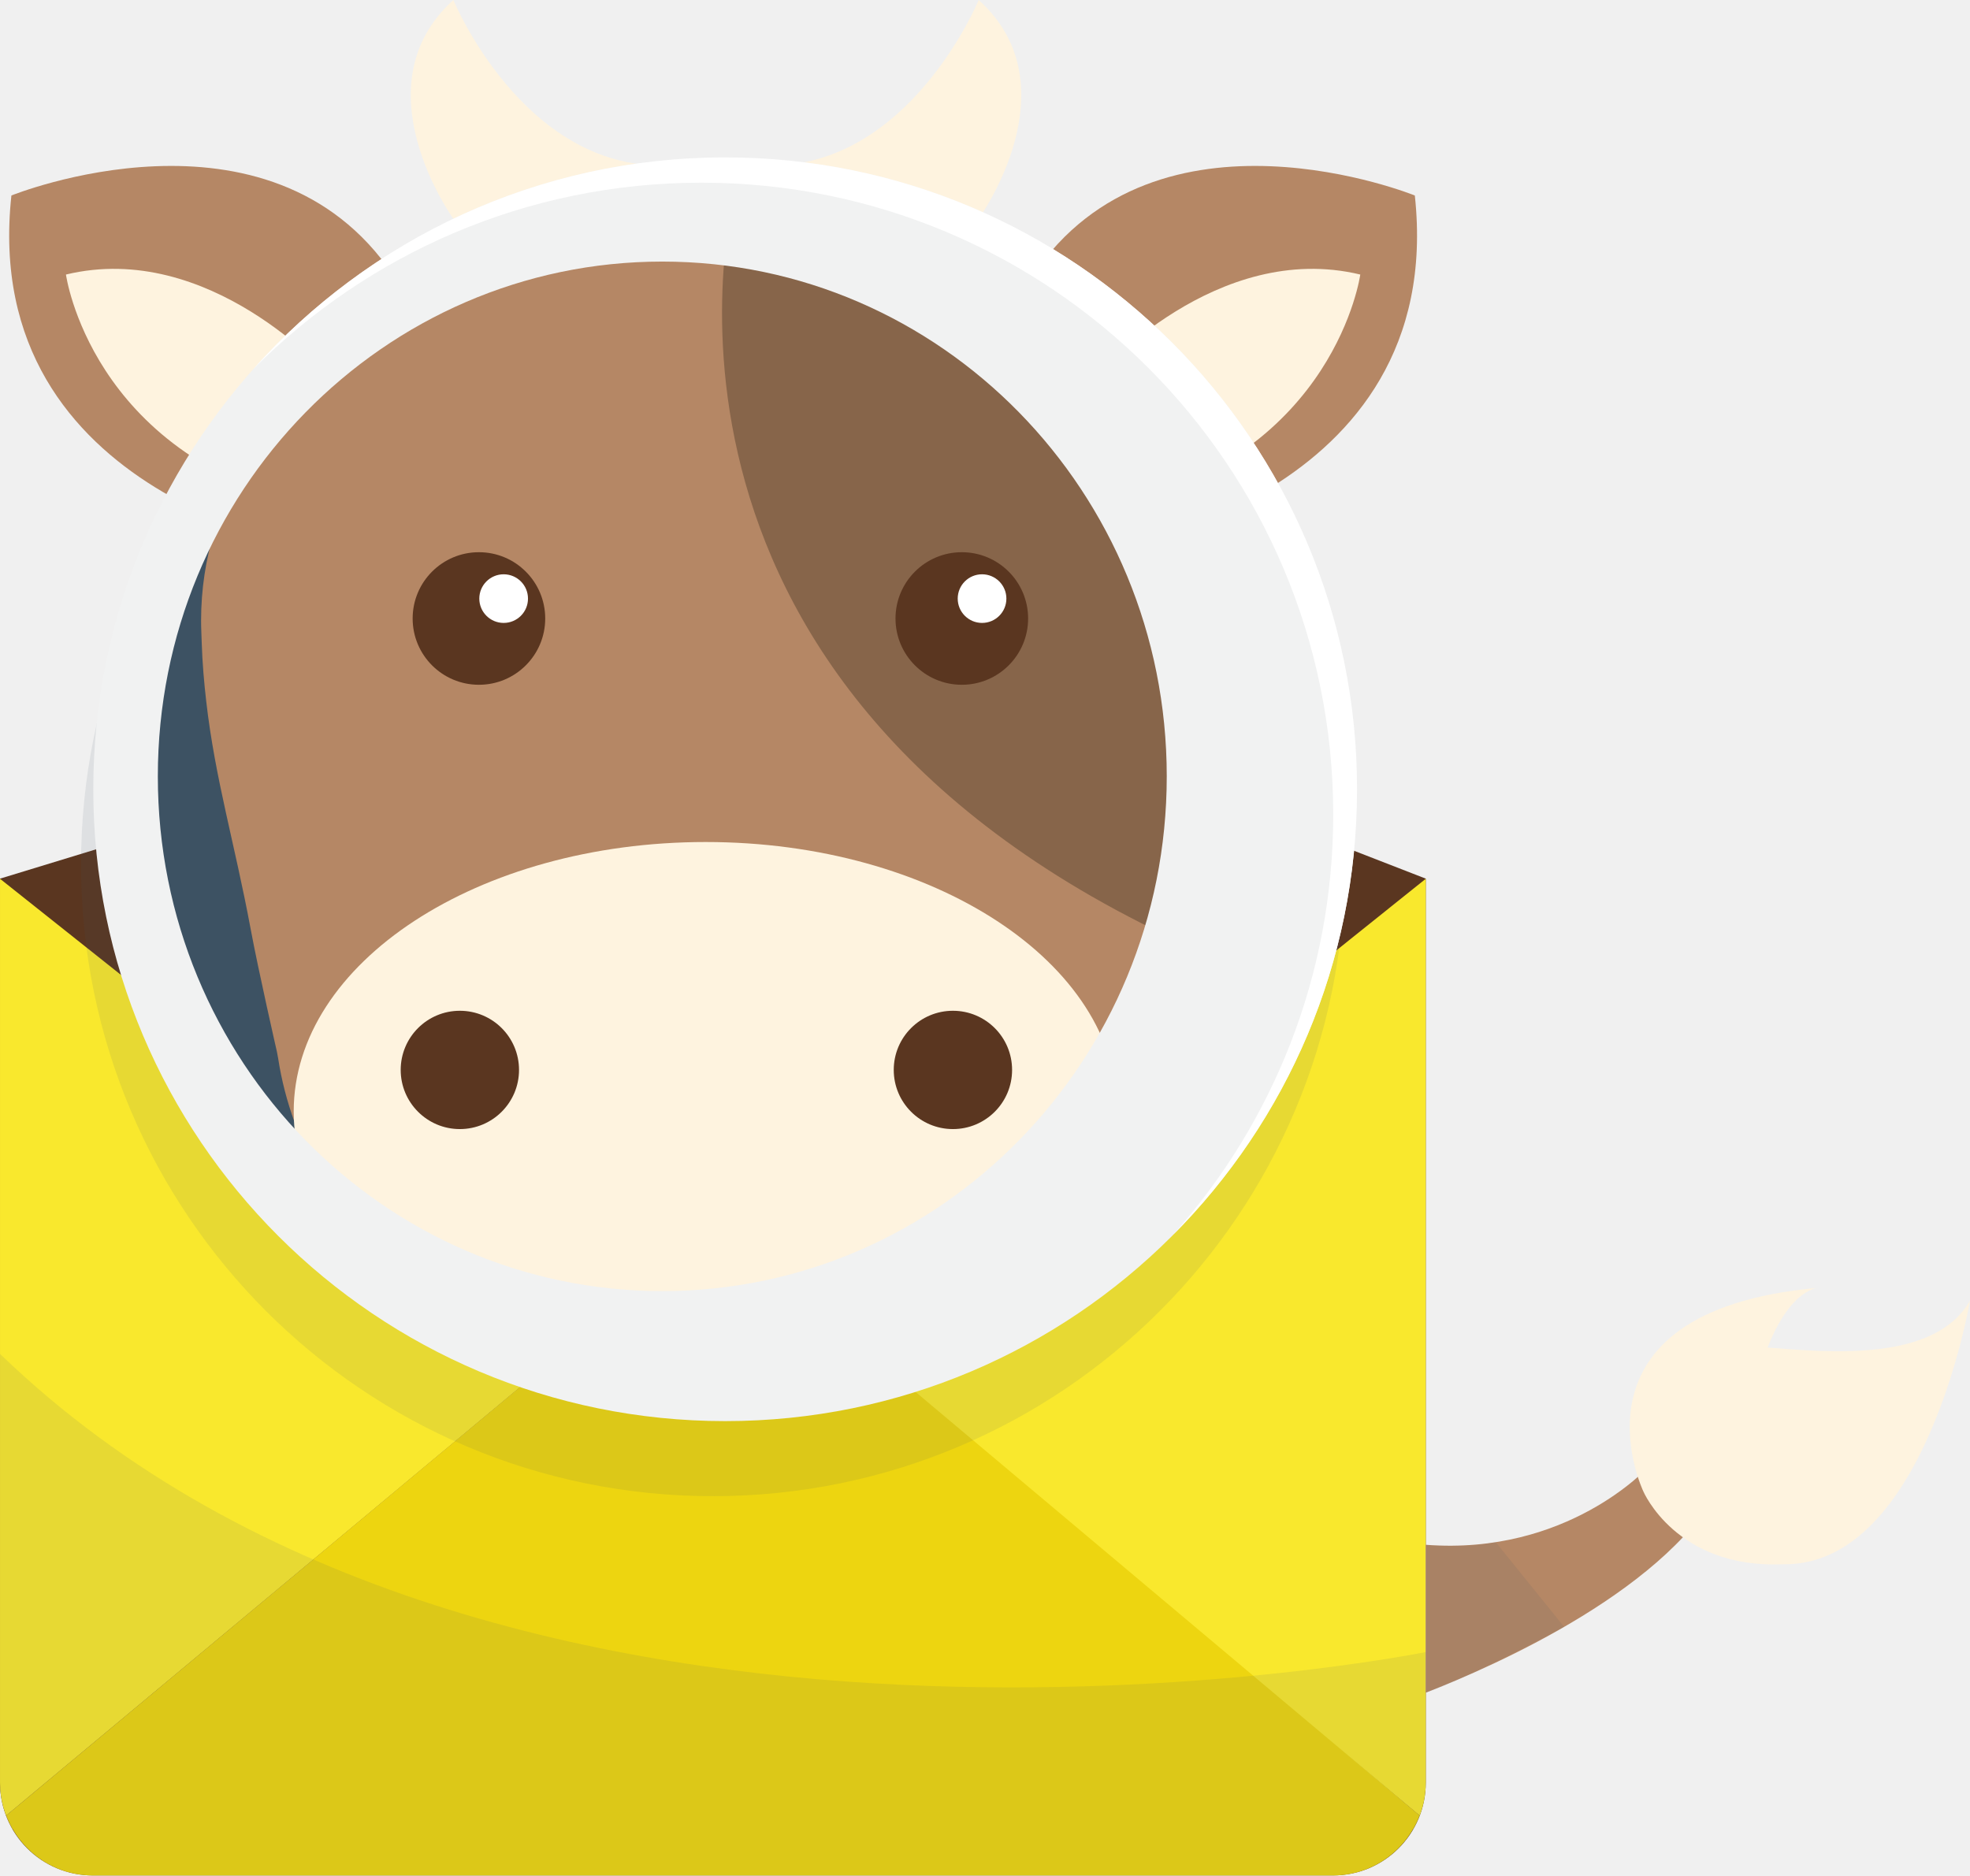
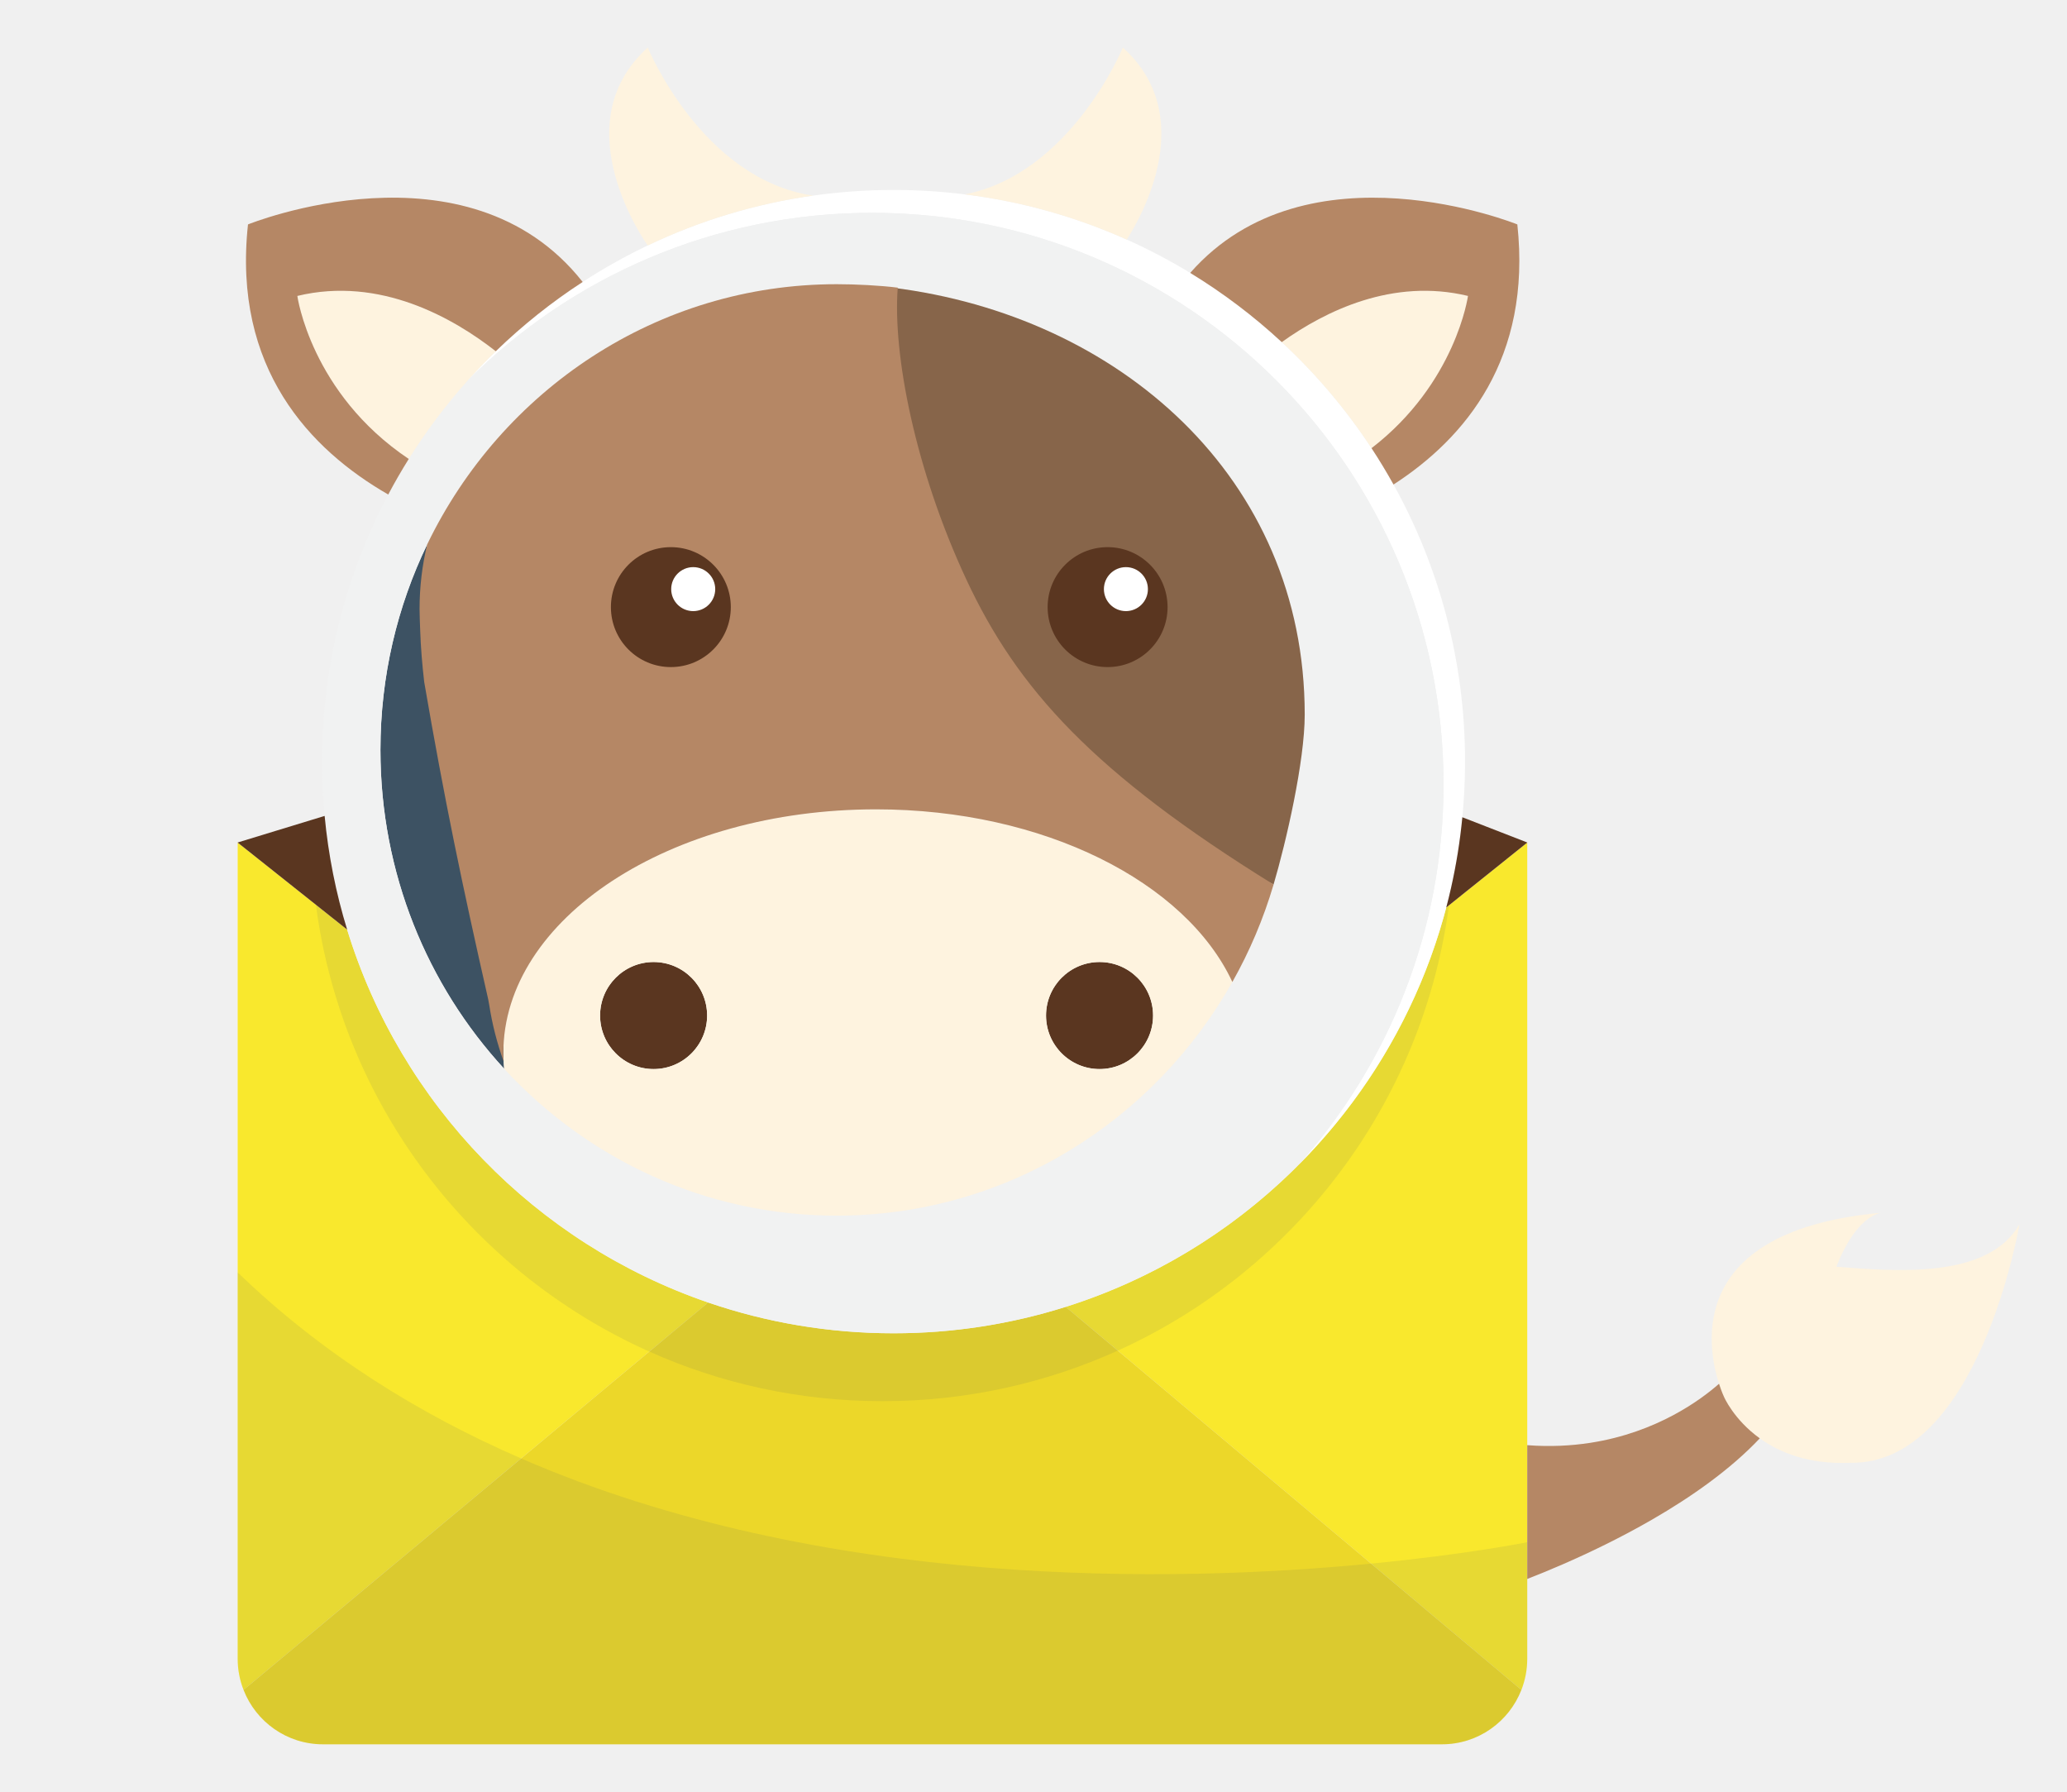
- <svg xmlns="http://www.w3.org/2000/svg" version="1.1" id="Layer_1" x="0px" y="0px" width="374.821" height="356.871" viewBox="0 0 374.821 356.871" enable-background="new 0 0 1600 1200" xml:space="preserve">
-   <defs id="defs142" />
-   <g id="g3" transform="translate(-648.292,-401.988)">
-     <g id="g5">
-       <g id="g7">
-         <g id="email">
-           <path d="m 890.306,557.81 29.26,11.373 0,172.027 c 0,9.753 -7.895,17.649 -17.638,17.649 l -235.998,0 c -9.743,0 -17.638,-7.896 -17.638,-17.649 l 0,-172.026 29.259,-8.937" id="path10" style="fill:#5a3620" />
-           <path d="M 758.871,656.221 649.49,747.45 c 2.507,6.648 8.901,11.409 16.44,11.409 l 235.998,0 c 7.536,0 13.933,-4.761 16.444,-11.409 l -107.402,-91.229 -52.099,0 z" id="path12" style="fill:#fee70f;fill-opacity:0.895" />
-           <g id="g14">
-             <path d="m 810.391,656.686 107.981,90.764 c -0.331,0.881 -0.744,1.726 -1.205,2.536 l 0.028,0.035 c 1.501,-2.596 2.371,-5.594 2.371,-8.81 l 0,-172.004 -109.175,87.479 z" id="path16" style="fill:#f9e82d;fill-opacity:1" />
-             <path d="m 649.49,747.45 108.864,-90.764 -110.061,-87.479 0,172.003 c 0,3.216 0.876,6.214 2.367,8.81 l 0.039,-0.035 c -0.466,-0.809 -0.877,-1.654 -1.209,-2.535 z" id="path18" style="fill:#f9e82d;fill-opacity:1" />
-           </g>
-         </g>
-         <path d="m 961.81,681.214 c 0,0 -15.232,16.783 -42.244,14.73 l 0,28.14 c 13.328,-5.185 47.061,-20.036 56.854,-40.809 l -14.61,-2.061 z" id="path20" style="fill:#b58765" />
-         <path d="m 984.594,658.413 c 3.59,-9.156 7.701,-11 9.346,-11.346 -49.276,4.542 -32.99,38.693 -32.99,38.693 0,0 6.229,14.728 26.532,13.892 27.063,0.461 35.631,-50.166 35.631,-50.166 -6.654,11.655 -26.404,9.876 -38.519,8.927 z" id="path22" style="fill:#fef3df" />
-         <path d="m 783.931,446.247 c -66.396,0 -120.223,53.827 -120.223,120.223 0,66.396 53.827,120.221 120.223,120.221 66.397,0 120.222,-53.825 120.222,-120.221 0,-66.395 -53.825,-120.223 -120.222,-120.223 z m -11.96,215.702 c -53.009,0 -95.982,-43.855 -95.982,-97.953 0,-54.098 42.973,-97.952 95.982,-97.952 53.007,0 95.98,43.855 95.98,97.952 -10e-4,54.098 -42.973,97.953 -95.98,97.953 z" id="path26" style="opacity:0.1;fill:#3d5263" />
-         <g id="g28">
-           <g id="g30">
-             <polyline points="691.144,492.5 673.257,540.276 686.55,605.582 712.496,631.852      " id="polyline32" style="fill:#3d5263" />
-             <g id="g34">
-               <g id="g36">
-                 <polyline points="658.248,450.81 673.501,487.076 693.836,496.903 724.04,458.731        " id="polyline38" style="fill:#fef3df" />
-                 <g id="g40">
-                   <path d="m 710.634,473.205 c 0,0 -22.482,-25.556 -49.793,-18.975 0,0 4.667,34.118 46.349,44.019 l 2.61,8.533 c 0,0 -65.612,-9.689 -59.339,-67.593 0,0 49.008,-19.884 72.598,15.106" id="path42" style="fill:#b58765" />
-                   <polyline points="909.697,450.81 894.447,487.076 874.114,496.903 843.907,458.731         " id="polyline44" style="fill:#fef3df" />
-                   <path d="m 857.314,473.205 c 0,0 22.48,-25.556 49.79,-18.975 0,0 -4.664,34.118 -46.347,44.019 l -2.613,8.533 c 0,0 65.611,-9.689 59.339,-67.593 0,0 -49.006,-19.884 -72.6,15.106" id="path46" style="fill:#b58765" />
-                 </g>
-               </g>
-               <path d="m 726.619,647.067 55.945,0 16.404,-204.814 c -55.814,0 -112.417,30.017 -112.417,77.852 0,1.454 0.085,2.787 0.121,4.175 0.127,3.934 0.448,7.585 0.856,11.135 1.689,14.816 5.451,27.177 8.461,43.383 1.452,7.831 5.002,23.374 5.002,23.374 0.056,0.408 0.165,0.804 0.224,1.211 2.535,16.546 11.832,32.027 25.404,43.684 z" id="path48" style="fill:#b58765" />
-               <path d="m 781.992,433.489 0,213.577 55.944,0 c 13.572,-11.657 22.867,-27.138 25.406,-43.684 0.058,-0.407 0.163,-0.803 0.221,-1.211 0,0 3.549,-15.543 5.002,-23.374 3.011,-16.206 6.774,-28.567 8.464,-43.381 0.405,-3.552 0.724,-7.203 0.846,-11.137 0.042,-1.388 0.126,-2.721 0.126,-4.175 0,-47.834 -40.191,-86.615 -96.009,-86.615 z" id="path50" style="fill:#b58765" />
-               <g id="g52">
-                 <g id="g54">
-                   <path d="m 860.944,613.502 c 0,28.321 -35.091,51.289 -78.383,51.289 -43.299,0 -78.388,-22.968 -78.388,-51.289 0,-28.325 35.089,-51.289 78.388,-51.289 43.292,0 78.383,22.964 78.383,51.289 z" id="path56" style="fill:#fef3df" />
-                 </g>
-               </g>
-               <g id="g58">
-                 <g id="g60">
-                   <g id="g62">
-                     <path d="m 747.044,605.582 c 0,6.215 -5.04,11.256 -11.261,11.256 -6.21,0 -11.253,-5.041 -11.253,-11.256 0,-6.223 5.043,-11.257 11.253,-11.257 6.22,0 11.261,5.034 11.261,11.257 z" id="path64" style="fill:#5a3620" />
-                   </g>
-                 </g>
-                 <g id="g66">
-                   <g id="g68">
-                     <path d="m 840.856,605.582 c 0,6.215 -5.037,11.256 -11.257,11.256 -6.218,0 -11.259,-5.041 -11.259,-11.256 0,-6.223 5.041,-11.257 11.259,-11.257 6.22,0 11.257,5.034 11.257,11.257 z" id="path70" style="fill:#5a3620" />
-                   </g>
-                 </g>
-               </g>
-               <g id="g72">
-                 <path d="m 875.228,525.835 c 0.354,-3.113 0.634,-6.311 0.743,-9.754 0.035,-1.218 0.109,-2.384 0.109,-3.661 0,-40.785 -33.369,-74.043 -80.237,-75.775 l -7.335,0.005 -0.006,0 c -0.007,0.018 -25.935,90.332 79.28,142.178 3.157,-17.351 5.653,-38.019 7.446,-52.993 z" id="path74" style="fill:#87654a" />
-               </g>
-               <g id="g76">
-                 <g id="g78">
-                   <g id="g80">
-                     <g id="g82">
-                       <path d="m 843.907,519.681 c 0,6.964 -5.65,12.611 -12.618,12.611 -6.963,0 -12.614,-5.646 -12.614,-12.611 0,-6.97 5.651,-12.614 12.614,-12.614 6.968,0 12.618,5.644 12.618,12.614 z" id="path84" style="fill:#5a3620" />
-                     </g>
-                   </g>
-                 </g>
-                 <g id="g86">
-                   <g id="g88">
-                     <g id="g90">
-                       <path d="m 752.028,519.681 c 0,6.964 -5.649,12.611 -12.612,12.611 -6.969,0 -12.612,-5.646 -12.612,-12.611 0,-6.97 5.642,-12.614 12.612,-12.614 6.964,0 12.612,5.644 12.612,12.614 z" id="path92" style="fill:#5a3620" />
-                     </g>
-                   </g>
-                 </g>
-                 <g id="g94">
-                   <g id="g96">
-                     <path d="m 748.75,515.894 c 0,2.558 -2.071,4.629 -4.63,4.629 -2.558,0 -4.633,-2.072 -4.633,-4.629 0,-2.552 2.076,-4.626 4.633,-4.626 2.559,0 4.63,2.073 4.63,4.626 z" id="path98" style="fill:#ffffff" />
-                   </g>
-                 </g>
-                 <g id="g100">
-                   <g id="g102">
-                     <path d="m 839.771,515.894 c 0,2.558 -2.073,4.629 -4.629,4.629 -2.558,0 -4.631,-2.072 -4.631,-4.629 0,-2.552 2.072,-4.626 4.631,-4.626 2.555,0 4.629,2.073 4.629,4.626 z" id="path104" style="fill:#ffffff" />
-                   </g>
-                 </g>
-               </g>
-             </g>
-             <path d="m 734.557,443.625 c 0,0 -18.236,-25.199 0,-41.637 0,0 13.125,32.012 40.242,31.502" id="path106" style="fill:#fef3df" />
-             <path d="m 834.496,443.625 c 0,0 18.236,-25.199 0,-41.637 0,0 -13.126,32.012 -40.242,31.502" id="path108" style="fill:#fef3df" />
-             <path d="m 786.264,431.965 c -66.396,0 -120.223,53.827 -120.223,120.223 0,66.396 53.827,120.221 120.223,120.221 66.397,0 120.222,-53.825 120.222,-120.221 10e-4,-66.395 -53.825,-120.223 -120.222,-120.223 z m -11.96,215.702 c -53.009,0 -95.982,-43.855 -95.982,-97.953 0,-54.098 42.973,-97.952 95.982,-97.952 53.007,0 95.979,43.855 95.979,97.952 0,54.098 -42.972,97.953 -95.979,97.953 z" id="path110" style="fill:#f1f2f2" />
-           </g>
-           <g id="g112">
-             <path d="m 781.737,436.751 c 66.396,0 120.221,53.827 120.221,120.223 0,30.718 -11.526,58.74 -30.482,79.991 21.636,-21.74 35.01,-51.708 35.01,-84.803 0,-66.395 -53.825,-120.222 -120.222,-120.222 -35.678,0 -67.721,15.549 -89.739,40.233 21.772,-21.879 51.91,-35.422 85.212,-35.422 z" id="path114" style="fill:#ffffff" />
-           </g>
-         </g>
-         <path d="m 919.566,695.944 c 0,0 7.562,0.712 13.317,-0.502 l 13.013,16.12 c 0,0 -17.639,9.525 -26.33,12.523 l 0,-28.141 z" id="path116" style="opacity:0.1;fill:#3d5263" />
+ <svg xmlns="http://www.w3.org/2000/svg" version="1.1" id="layer1" x="0px" y="0px" width="434.821" height="376.871" viewBox="0 0 434.821 376.871" enable-background="new 0 0 374.82 356.871" xml:space="preserve">
+   <defs id="defs75" />
+   <g id="g3" transform="translate(50,10)">
+     <g id="grey_5_">
+       <path d="m 55.948,213.25 c 0.073,-20.261 -0.716,-17.261 -3.656,-39.267 2.228,-22.439 -7.628,-38.859 -7.669,-58.34 0,-4.715 -5.806,-6.78 -4.761,-11.137 -6.292,13.037 -9.833,27.707 -9.833,43.222 0,25.946 9.89,49.533 26.027,67.059 -0.048,-0.511 -0.082,-1.023 -0.108,-1.536 z" id="path6" style="fill:#3d5263" />
+     </g>
+     <g id="yellow">
+       <path d="m 254.808,180.412 -0.567,0.455 c -10.49,39.88 -40.951,71.658 -80.048,83.996 l 10.952,9.206 53.296,44.799 31.601,26.563 c 0.783,-2.011 1.229,-4.19 1.231,-6.478 0,-0.007 10e-4,-0.013 10e-4,-0.02 l 0,-16.836 0,-10e-4 0,-28.141 0,-126.736 -16.466,13.193 z" id="path9" style="fill:#f9e82d" />
+       <path d="m 23.027,185.52 -6.574,-5.225 -16.452,-13.076 0,90.407 0,81.307 c 0,2.295 0.447,4.481 1.233,6.499 l 58.39,-48.683 26.964,-22.481 12.38,-10.321 C 62.73,251.524 34.307,222.274 23.027,185.52 Z" id="path11" style="fill:#f9e82d" />
+       <path d="m 238.441,318.868 -53.296,-44.799 -10.952,-9.206 c -11.431,3.607 -23.597,5.558 -36.22,5.558 -13.653,0 -26.772,-2.28 -39.004,-6.474 l -12.38,10.321 -26.965,22.482 -58.39,48.683 c 2.605,6.69 9.094,11.438 16.706,11.438 l 235.394,0 c 7.613,0 14.103,-4.749 16.707,-11.44 l -31.6,-26.563 z" id="path13" style="fill:#edd514;fill-opacity:0.895" />
+     </g>
+     <g id="grey_4_">
+       <path enable-background="new    " d="M 238.441,318.868 C 196.984,322.876 123.368,324.434 59.625,296.75 38.082,287.394 17.666,274.7 0.002,257.627 l 0,81.307 c 0,2.295 0.447,4.481 1.233,6.499 2.605,6.69 9.094,11.438 16.706,11.438 l 235.394,0 c 7.613,0 14.103,-4.749 16.707,-11.44 0.783,-2.011 1.229,-4.19 1.231,-6.478 l 0,-24.584 c 0,0 -12.58,2.541 -32.832,4.499 z" id="path16" style="opacity:0.1;fill:#3d5263" />
+       <path enable-background="new    " d="m 86.588,274.268 c 14.979,6.703 31.579,10.435 49.051,10.435 17.648,0 34.408,-3.803 49.505,-10.634 37.082,-16.777 64.125,-51.824 69.664,-93.657 l -0.567,0.455 c -10.49,39.88 -40.951,71.658 -80.048,83.996 -11.431,3.607 -23.597,5.558 -36.22,5.558 -13.653,0 -26.772,-2.28 -39.004,-6.474 C 62.731,251.524 34.308,222.274 23.028,185.52 l -6.574,-5.225 c 5.525,42.054 32.786,77.261 70.134,93.973 z" id="path18" style="opacity:0.1;fill:#3d5263" />
+     </g>
+     <g id="white_1_">
+       <path d="m 54.293,63.875 c -1.799,1.745 -3.541,3.548 -5.229,5.402 -0.042,0.046 -0.085,0.092 -0.127,0.139 -0.234,0.258 -0.473,0.51 -0.705,0.77 0.055,-0.055 0.111,-0.108 0.166,-0.163 21.76,-21.782 51.828,-35.259 85.046,-35.259 66.396,0 120.222,53.826 120.222,120.223 0,30.718 -11.526,58.74 -30.482,79.991 21.633,-21.737 35.006,-51.7 35.01,-84.791 0,-0.004 0,-0.009 0,-0.013 0,-21.143 -5.465,-41.007 -15.049,-58.269 -1.449,-2.608 -2.991,-5.157 -4.624,-7.643 -5.377,-8.187 -11.727,-15.676 -18.885,-22.307 -5.903,-5.467 -12.351,-10.354 -19.26,-14.558 -4.278,-2.604 -8.734,-4.944 -13.341,-7.006 -10.627,-4.756 -22.07,-8.016 -34.062,-9.509 -4.915,-0.612 -9.921,-0.931 -15.001,-0.931 -5.747,0 -11.398,0.409 -16.93,1.189 -12.291,1.733 -23.981,5.329 -34.784,10.487 -4.742,2.264 -9.313,4.83 -13.688,7.672 -6.561,4.266 -12.682,9.149 -18.277,14.576 z" id="path21" style="fill:#ffffff" />
+       <path d="m 95.828,118.535 c 2.559,0 4.63,-2.071 4.63,-4.629 0,-2.553 -2.071,-4.626 -4.63,-4.626 -2.558,0 -4.634,2.074 -4.634,4.626 10e-4,2.557 2.076,4.629 4.634,4.629 z" id="path23" style="fill:#ffffff" />
+       <path d="m 186.85,118.535 c 2.556,0 4.629,-2.071 4.629,-4.629 0,-2.553 -2.074,-4.626 -4.629,-4.626 -2.559,0 -4.631,2.074 -4.631,4.626 0,2.557 2.073,4.629 4.631,4.629 z" id="path25" style="fill:#ffffff" />
+     </g>
+     <g id="grey_3_">
+       <g id="g28">
+         <path d="m 223.701,234.394 c 18.648,-21.18 29.965,-48.971 29.965,-79.408 0,-66.396 -53.825,-120.223 -120.222,-120.223 -33.218,0 -63.286,13.477 -85.046,35.259 -4.591,5.125 -8.746,10.647 -12.413,16.507 -1.524,2.437 -2.963,4.931 -4.314,7.48 -7.067,13.341 -11.704,28.167 -13.301,43.893 -0.411,4.043 -0.622,8.146 -0.622,12.298 0,3.849 0.188,7.653 0.542,11.409 0.776,8.241 2.38,16.24 4.735,23.912 11.281,36.754 39.703,66.004 75.941,78.427 12.231,4.193 25.351,6.474 39.004,6.474 12.623,0 24.79,-1.95 36.22,-5.558 18.139,-5.725 34.412,-15.64 47.7,-28.603 0.536,-0.522 1.811,-1.867 1.811,-1.867 z m -5.788,-58.356 c -2.132,7.217 -5.052,14.085 -8.668,20.495 -16.571,29.372 -47.64,49.146 -83.233,49.146 -27.584,0 -52.447,-11.88 -69.956,-30.895 C 39.919,197.26 30.03,173.673 30.03,147.726 c 0,-15.515 3.54,-30.185 9.833,-43.222 15.648,-32.42 48.344,-54.73 86.15,-54.73 3.967,0 7.876,0.25 11.717,0.728 47.479,5.898 84.262,47.175 84.262,97.224 -0.002,9.846 -1.431,19.348 -4.079,28.312 z" id="path30" style="fill:#f1f2f2" />
      </g>
-       <path d="m 648.292,659.614 0,81.645 c 0,9.72 7.88,17.6 17.6,17.6 l 236.073,0 c 9.72,0 17.6,-7.88 17.6,-17.6 l 0,-24.902 c 10e-4,0 -175.814,35.524 -271.273,-56.743 z" id="path124" style="opacity:0.1;fill:#3d5263" />
+       <path d="m 49.064,69.277 c -0.042,0.046 -0.085,0.092 -0.127,0.139 0.042,-0.047 0.085,-0.093 0.127,-0.139 z" id="path32" style="fill:#f1f2f2" />
    </g>
-     <g id="g126" />
+     <g id="darkbrown_1_">
+       <path d="m 257.626,161.89 c -0.488,5.062 -1.29,10.032 -2.387,14.89 -0.31,1.371 -0.643,2.733 -0.999,4.086 l 0.567,-0.455 16.466,-13.193 0,-0.023 -13.647,-5.305 z" id="path35" style="fill:#5a3620" />
+       <path d="m 0.001,167.219 16.451,13.076 6.574,5.225 c -2.354,-7.672 -3.959,-15.671 -4.735,-23.912 l -2.85,0.871 L 0,167.196" id="path37" style="fill:#5a3620" />
+       <path d="m 87.491,192.337 c -6.21,0 -11.254,5.034 -11.254,11.257 0,6.216 5.043,11.257 11.254,11.257 6.221,0 11.261,-5.041 11.261,-11.257 0,-6.223 -5.041,-11.257 -11.261,-11.257 z" id="path39" style="fill:#5a3620" />
+       <path d="m 181.307,192.337 c -6.218,0 -11.259,5.034 -11.259,11.257 0,6.216 5.041,11.257 11.259,11.257 6.22,0 11.257,-5.041 11.257,-11.257 0,-6.223 -5.037,-11.257 -11.257,-11.257 z" id="path41" style="fill:#5a3620" />
+       <path d="m 182.997,102.251 c -6.963,0 -15.442,7.766 -15.442,14.735 0,6.965 8.126,17.207 15.089,17.207 6.968,0 15.799,-9.536 15.799,-16.5 0.001,-6.97 -8.477,-15.442 -15.445,-15.442 z m 3.853,16.284 c -2.558,0 -4.631,-2.072 -4.631,-4.629 0,-2.552 2.072,-4.626 4.631,-4.626 2.555,0 4.629,2.073 4.629,4.626 0,2.558 -2.073,4.629 -4.629,4.629 z" id="path43" style="fill:#5a3620" />
+       <path d="m 89.71,102.604 c -6.971,0 -14.38,8.12 -14.38,15.089 0,6.965 8.825,16.147 15.794,16.147 6.963,0 15.793,-9.183 15.793,-16.147 0.001,-6.97 -10.243,-15.089 -17.207,-15.089 z M 95.828,118.535 c -2.559,0 -4.634,-2.072 -4.634,-4.629 0,-2.552 2.076,-4.626 4.634,-4.626 2.559,0 4.63,2.073 4.63,4.626 0,2.558 -2.071,4.629 -4.63,4.629 z" id="path45" style="fill:#5a3620" />
+     </g>
+     <g id="cream">
+       <path d="m 336.302,256.425 c 3.59,-9.155 7.701,-11 9.346,-11.346 -40.757,3.757 -36.661,27.769 -34.026,35.96 0.55,1.712 1.037,2.733 1.037,2.733 0,0 2.031,4.787 7.536,8.748 4.149,2.986 10.27,5.503 18.995,5.144 27.063,0.461 35.631,-50.166 35.631,-50.166 -6.654,11.655 -26.404,9.876 -38.519,8.927 z" id="path48" style="fill:#fef3df" />
+       <path d="m 48.937,69.415 c 0.042,-0.046 0.085,-0.092 0.127,-0.139 1.688,-1.854 3.43,-3.657 5.229,-5.402 -8.915,-6.977 -24.344,-15.826 -41.744,-11.633 0,0 2.814,20.458 23.437,34.287 3.667,-5.86 7.822,-11.381 12.413,-16.507 -0.055,0.055 -0.111,0.108 -0.166,0.163 0.231,-0.258 0.47,-0.511 0.704,-0.769 z" id="path50" style="fill:#fef3df" />
+       <path d="m 258.812,52.242 c -15.831,-3.815 -30.029,3.169 -39.176,9.714 7.158,6.63 13.508,14.12 18.885,22.307 17.763,-13.689 20.291,-32.021 20.291,-32.021 z" id="path52" style="fill:#fef3df" />
+       <path d="m 134.269,160.225 c -43.299,0 -78.388,22.964 -78.388,51.289 0,0.582 0.038,1.157 0.067,1.735 0.026,0.514 0.06,1.025 0.108,1.535 17.508,19.015 42.371,30.895 69.956,30.895 35.594,0 66.662,-19.774 83.233,-49.146 -9.796,-21.016 -39.651,-36.308 -74.976,-36.308 z M 87.491,214.85 c -6.211,0 -11.254,-5.041 -11.254,-11.257 0,-6.223 5.044,-11.257 11.254,-11.257 6.22,0 11.261,5.034 11.261,11.257 0,6.216 -5.04,11.257 -11.261,11.257 z m 93.816,0 c -6.218,0 -11.259,-5.041 -11.259,-11.257 0,-6.223 5.041,-11.257 11.259,-11.257 6.22,0 11.257,5.034 11.257,11.257 0,6.216 -5.037,11.257 -11.257,11.257 z" id="path54" style="fill:#fef3df" />
+       <path d="M 86.265,0 C 68.102,16.373 86.113,41.427 86.258,41.628 97.061,36.47 108.751,32.874 121.042,31.141 97.629,27.686 86.265,0 86.265,0 Z" id="path56" style="fill:#fef3df" />
+       <path d="m 186.204,0 c 0,0 -10.863,26.476 -33.231,30.883 11.992,1.493 23.435,4.752 34.062,9.509 C 190.383,35.136 202.036,14.271 186.204,0 Z" id="path58" style="fill:#fef3df" />
+     </g>
+     <g id="g60">
+       <path d="m 217.913,176.038 c 2.647,-8.964 6.552,-25.892 6.552,-35.737 C 224.465,90.252 185.208,56.4 137.728,50.502 c -2.157,28.03 3.629,87.043 80.185,125.536 z m -47.53,-58.345 c 0,-6.97 5.651,-12.614 12.614,-12.614 6.968,0 12.617,5.645 12.617,12.614 0,6.964 -5.649,12.611 -12.617,12.611 -6.963,0 -12.614,-5.646 -12.614,-12.611 z" id="path62" style="fill:#87654a" />
+     </g>
+     <g id="brown">
+       <path d="m 312.658,283.772 c 0,0 -0.487,-1.021 -1.037,-2.733 -3.758,3.317 -13.036,10.236 -27.03,12.416 l 0,-10e-4 c -0.009,0.002 -0.019,0.003 -0.027,0.005 -4.044,0.628 -8.479,0.863 -13.29,0.497 l 0,28.141 c 2.059,-0.801 4.607,-1.834 7.477,-3.083 5.462,-2.377 12.093,-5.542 18.771,-9.395 0.027,-0.016 0.054,-0.031 0.081,-0.047 8.158,-4.713 16.37,-10.452 22.593,-17.052 -5.506,-3.961 -7.538,-8.748 -7.538,-8.748 z" id="path65" style="fill:#b58765" />
+       <path d="m 12.549,52.242 c 17.4,-4.193 32.83,4.656 41.744,11.633 C 59.888,58.449 66.009,53.565 72.57,49.301 48.272,18.498 2.169,37.201 2.169,37.201 -1.114,67.502 15.288,84.594 31.672,94.01 33.023,91.461 34.462,88.966 35.986,86.53 15.363,72.699 12.549,52.242 12.549,52.242 Z" id="path67" style="fill:#b58765" />
+       <path d="m 200.376,47.398 c 6.909,4.205 13.356,9.091 19.26,14.558 9.146,-6.545 23.345,-13.529 39.176,-9.714 0,0 -2.527,18.332 -20.291,32.021 1.633,2.485 3.175,5.034 4.624,7.643 15.141,-9.784 29.097,-26.539 26.046,-54.704 0,-10e-4 -44.152,-17.909 -68.815,10.196 z" id="path69" style="fill:#b58765" />
+       <path d="m 138.854,50.502 c -3.841,-0.478 -8.875,-0.728 -12.842,-0.728 -37.806,0 -70.502,22.31 -86.15,54.73 -1.045,4.357 -1.603,8.897 -1.603,13.612 0,1.454 0.085,2.787 0.121,4.175 0.127,3.935 0.448,7.585 0.855,11.135 4.292,24.958 7.959,42.492 13.464,66.758 0.056,0.407 0.164,0.804 0.224,1.211 0.617,4.028 1.642,7.992 3.025,11.854 -0.029,-0.578 -0.067,-1.153 -0.067,-1.735 0,-28.325 35.089,-51.289 78.388,-51.289 35.325,0 65.181,15.292 74.977,36.308 3.616,-6.409 6.536,-13.277 8.668,-20.495 C 179.989,152.549 164,134.89 153.253,111.821 142.507,88.753 137.775,64.517 138.854,50.502 Z m -47.73,79.802 c -6.97,0 -12.612,-5.646 -12.612,-12.611 0,-6.97 5.642,-12.614 12.612,-12.614 6.964,0 12.611,5.645 12.611,12.614 0.001,6.964 -5.648,12.611 -12.611,12.611 z" id="path71" style="fill:#b58765" />
+     </g>
  </g>
</svg>
